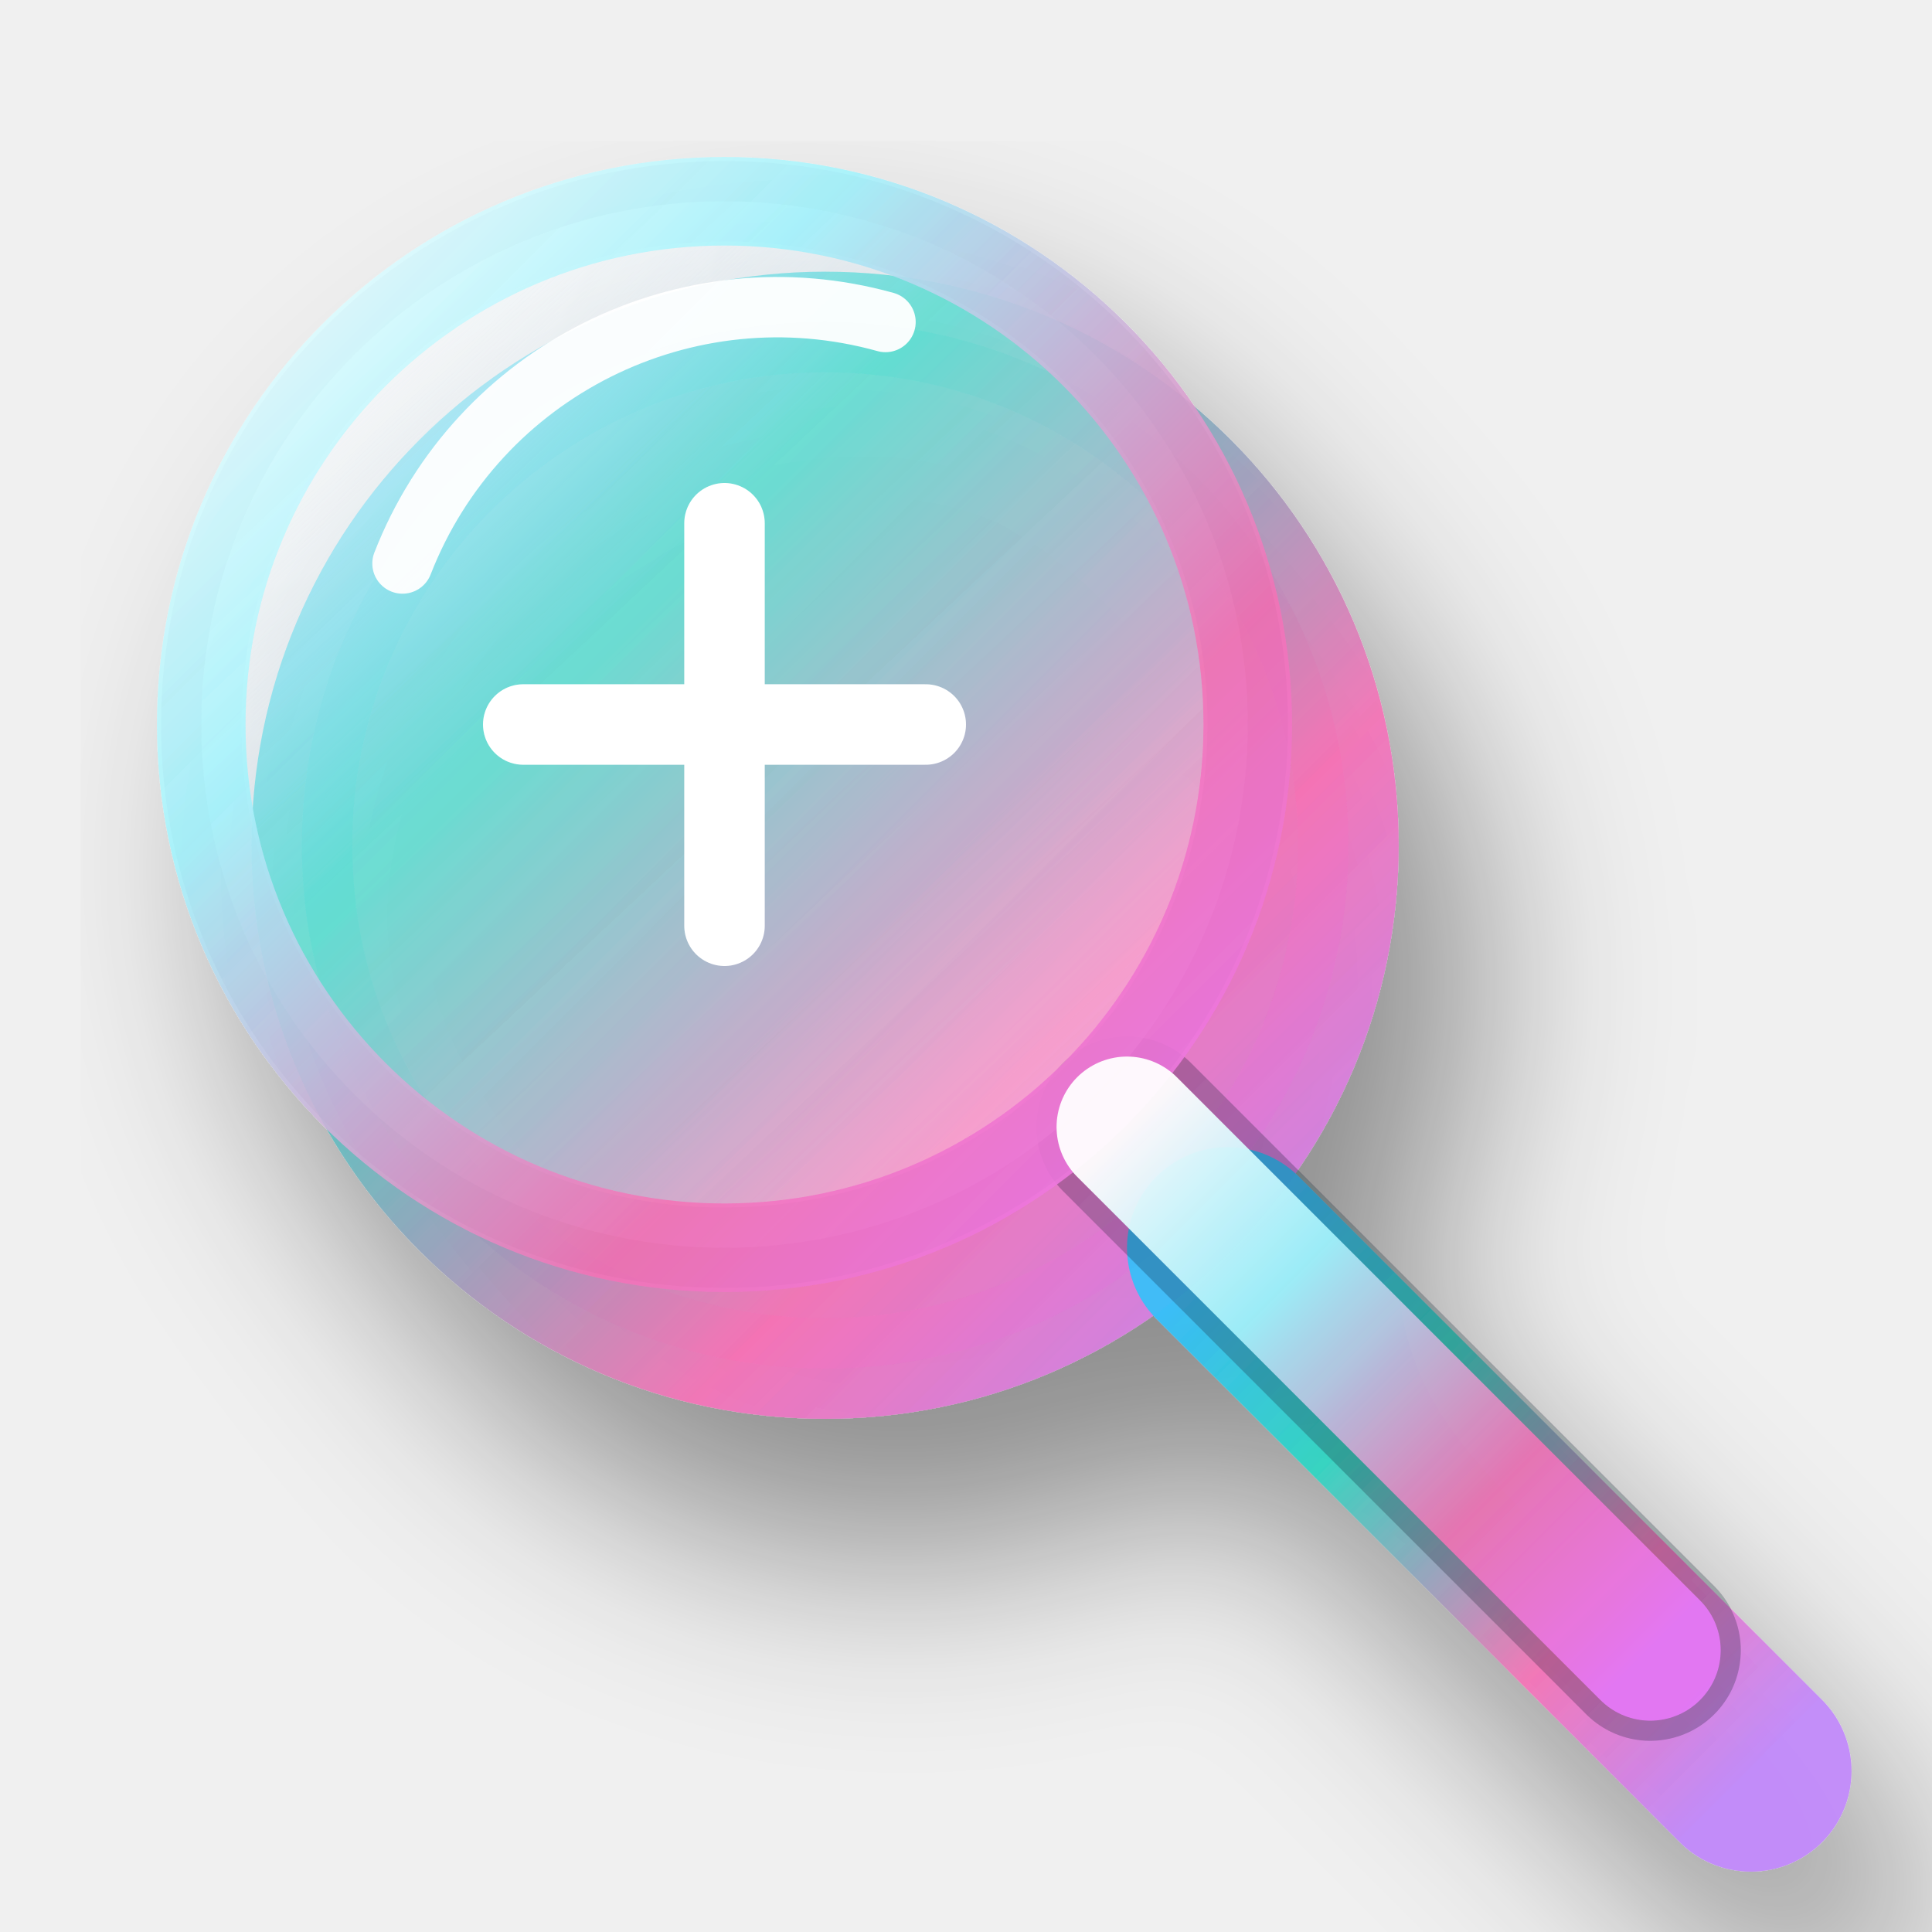
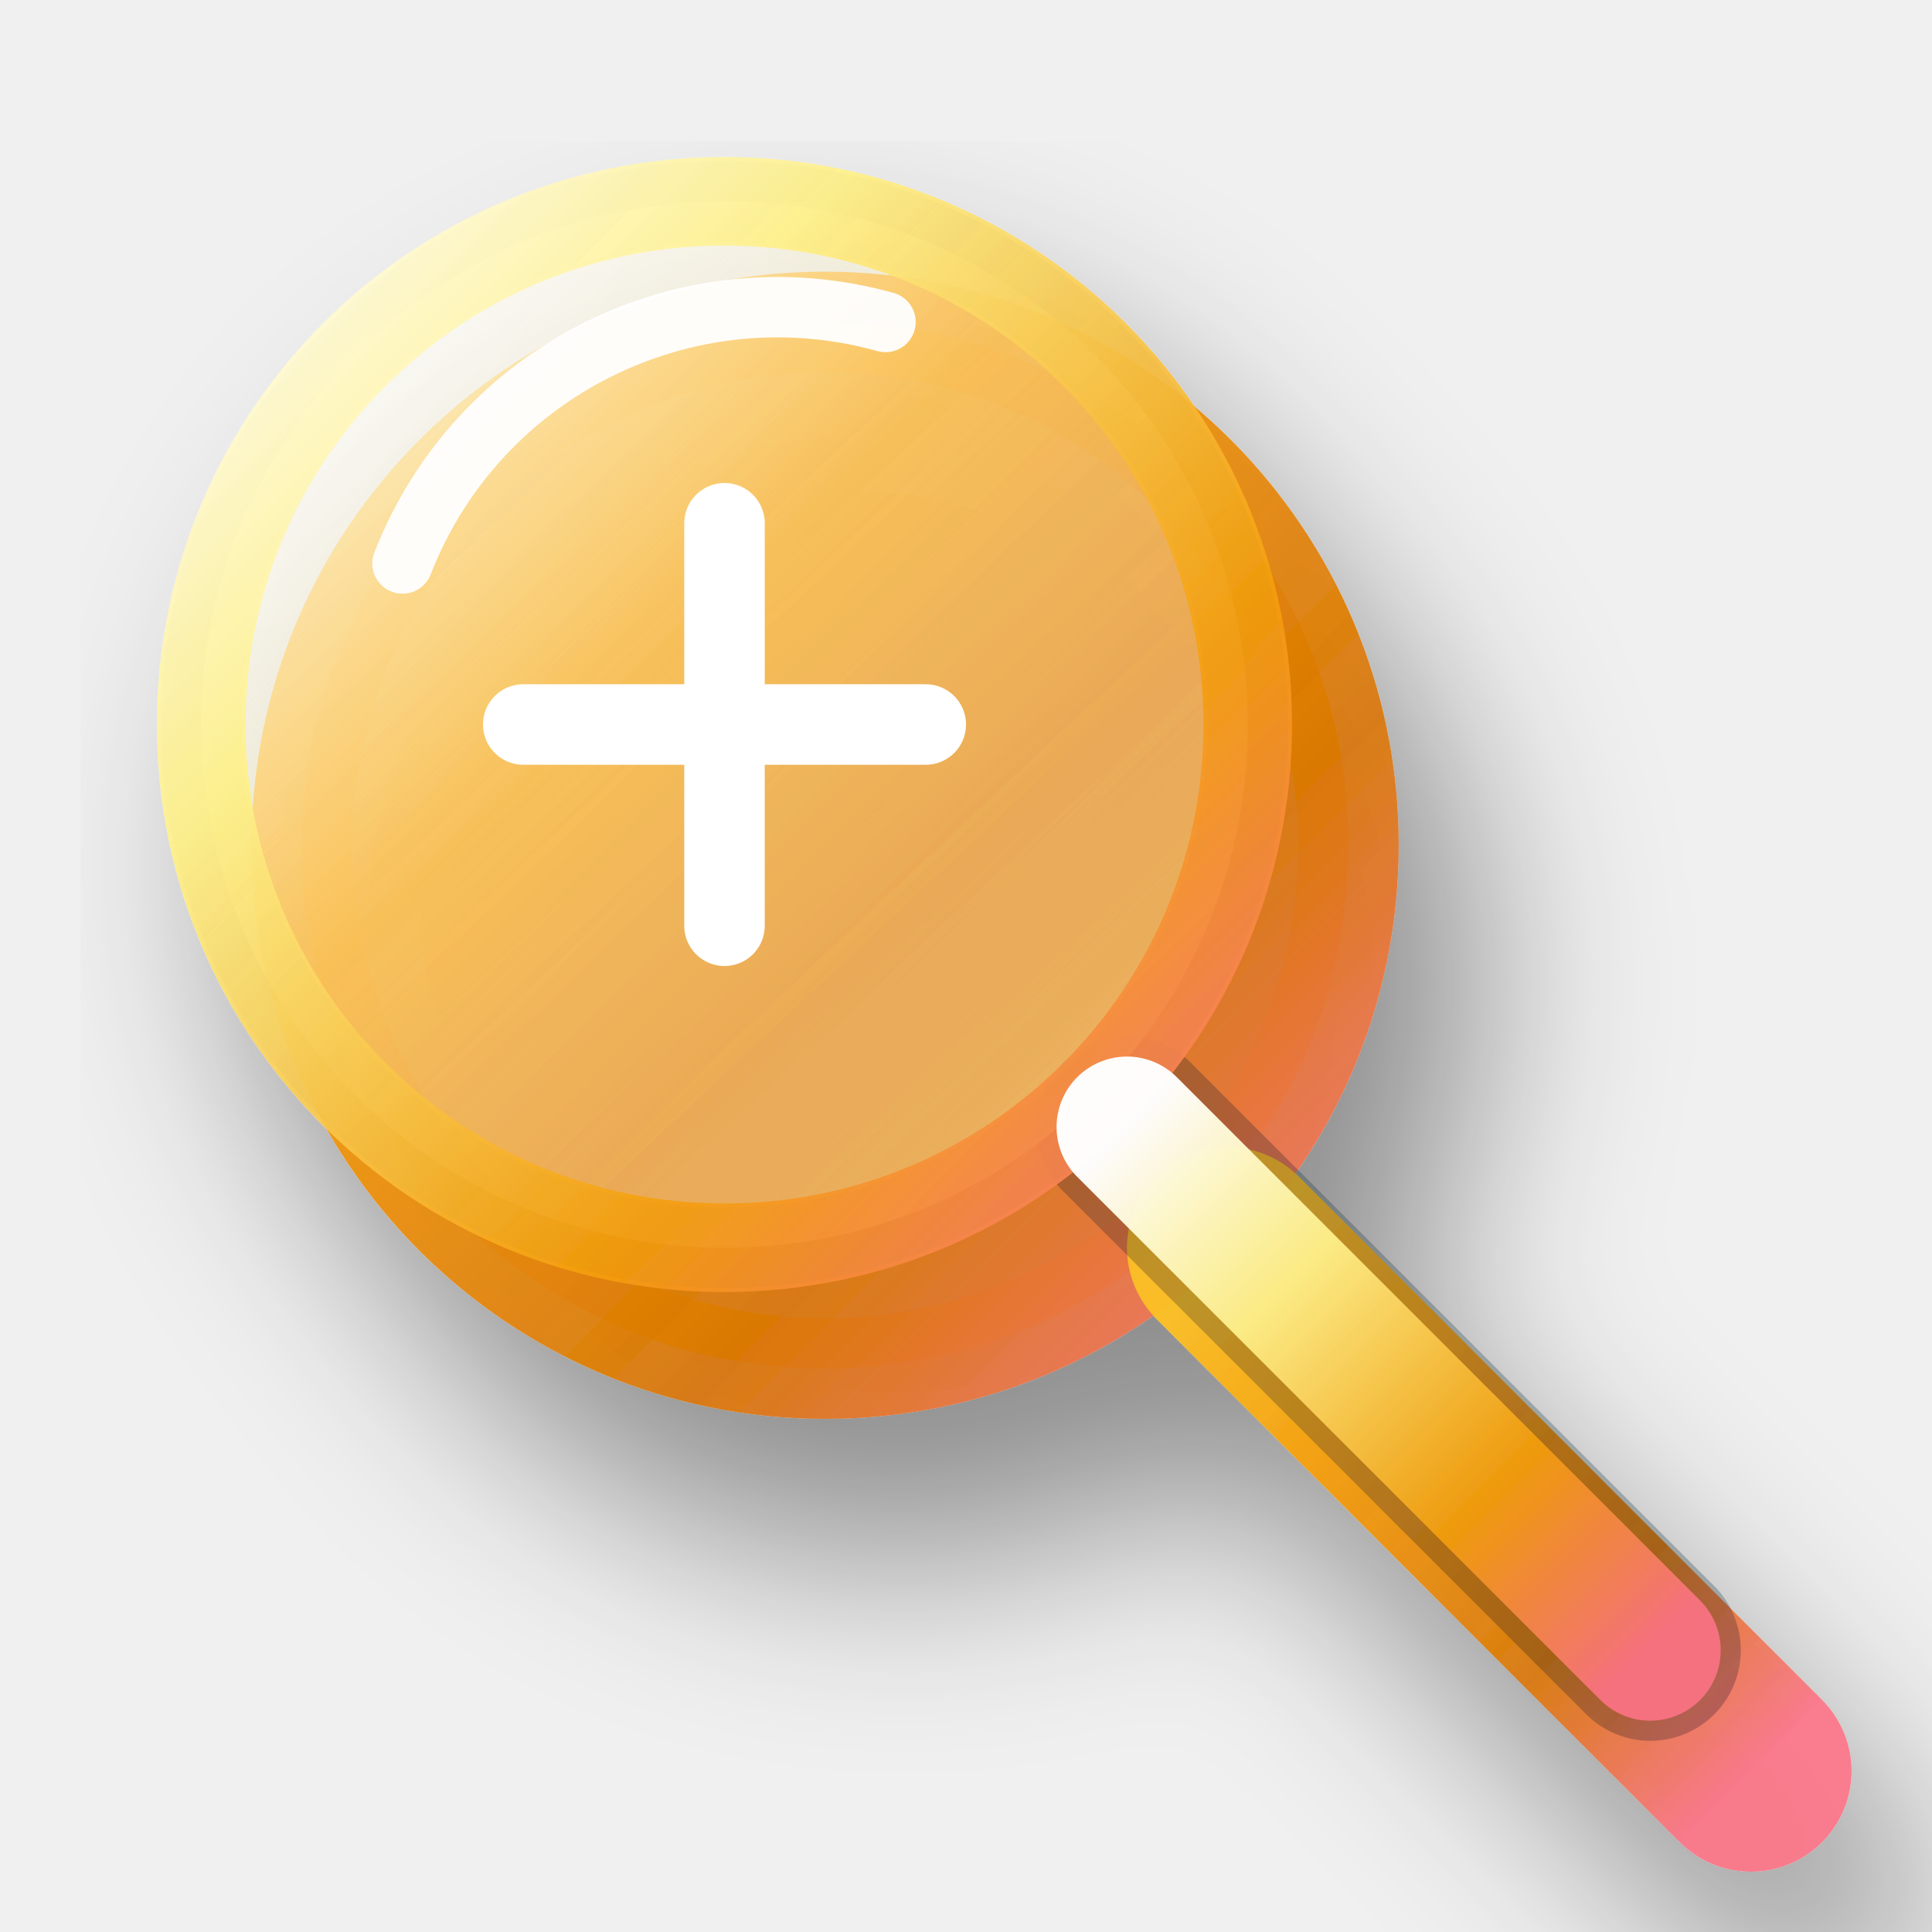
<svg xmlns="http://www.w3.org/2000/svg" width="48" height="48" viewBox="0 0 48 48" fill="none">
  <defs>
    <filter id="z-shadow" x="-30%" y="-30%" width="160%" height="160%">
      <feDropShadow dx="2" dy="3.5" stdDeviation="2.5" flood-color="#000000" flood-opacity="0.42" />
    </filter>
    <linearGradient id="z-edge" x1="0%" y1="0%" x2="100%" y2="100%">
-       <stop offset="0%" stop-color="#38bdf8" stop-opacity="0.95" />
-       <stop offset="30%" stop-color="#2dd4bf" stop-opacity="0.9" />
-       <stop offset="70%" stop-color="#f472b6" stop-opacity="0.92" />
-       <stop offset="100%" stop-color="#c084fc" stop-opacity="0.88" />
+       <stop offset="0%" stop-color="#fbbf24" stop-opacity="0.95" />
+       <stop offset="30%" stop-color="#f59e0b" stop-opacity="0.95" />
+       <stop offset="70%" stop-color="#d97706" stop-opacity="0.92" />
+       <stop offset="100%" stop-color="#fb7185" stop-opacity="0.90" />
    </linearGradient>
    <linearGradient id="z-lens" x1="15%" y1="10%" x2="90%" y2="90%">
-       <stop offset="0%" stop-color="#ffffff" stop-opacity="0.75" />
-       <stop offset="35%" stop-color="#e0f2fe" stop-opacity="0.30" />
-       <stop offset="70%" stop-color="#fdf4ff" stop-opacity="0.25" />
-       <stop offset="100%" stop-color="#fbcfe8" stop-opacity="0.45" />
+       <stop offset="0%" stop-color="#ffffff" stop-opacity="0.80" />
+       <stop offset="40%" stop-color="#fef3c7" stop-opacity="0.40" />
+       <stop offset="70%" stop-color="#fff7ed" stop-opacity="0.30" />
+       <stop offset="100%" stop-color="#fde68a" stop-opacity="0.55" />
    </linearGradient>
    <linearGradient id="z-rim" x1="0%" y1="0%" x2="100%" y2="100%">
-       <stop offset="0%" stop-color="#ffffff" stop-opacity="0.95" />
-       <stop offset="30%" stop-color="#a5f3fc" stop-opacity="0.92" />
-       <stop offset="70%" stop-color="#f472b6" stop-opacity="0.88" />
-       <stop offset="100%" stop-color="#e879f9" stop-opacity="0.92" />
+       <stop offset="0%" stop-color="#ffffff" stop-opacity="0.98" />
+       <stop offset="30%" stop-color="#fef08a" stop-opacity="0.95" />
+       <stop offset="70%" stop-color="#f59e0b" stop-opacity="0.90" />
+       <stop offset="100%" stop-color="#fb7185" stop-opacity="0.92" />
    </linearGradient>
  </defs>
  <g filter="url(#z-shadow)">
    <circle cx="18" cy="18" r="13" fill="url(#z-edge)" stroke="url(#z-edge)" stroke-width="2.5" transform="translate(2.5, 3.0)" />
    <line x1="28" y1="28" x2="41" y2="41" stroke="url(#z-edge)" stroke-width="5" stroke-linecap="round" transform="translate(2.5, 3.0)" />
    <circle cx="18" cy="18" r="13" fill="none" stroke="#0f172a" stroke-width="2" stroke-opacity="0.25" />
    <line x1="28" y1="28" x2="41" y2="41" stroke="#0f172a" stroke-width="4.5" stroke-linecap="round" stroke-opacity="0.25" />
    <circle cx="18" cy="18" r="13" fill="url(#z-lens)" stroke="url(#z-rim)" stroke-width="2.2" />
    <line x1="28" y1="28" x2="41" y2="41" stroke="url(#z-rim)" stroke-width="3.5" stroke-linecap="round" />
    <path d="M 10 14 A 10 10 0 0 1 22 8" fill="none" stroke="#ffffff" stroke-width="1.5" stroke-linecap="round" opacity="0.95" />
    <line x1="18" y1="13" x2="18" y2="23" stroke="#ffffff" stroke-width="2" stroke-linecap="round" />
    <line x1="13" y1="18" x2="23" y2="18" stroke="#ffffff" stroke-width="2" stroke-linecap="round" />
  </g>
</svg>
